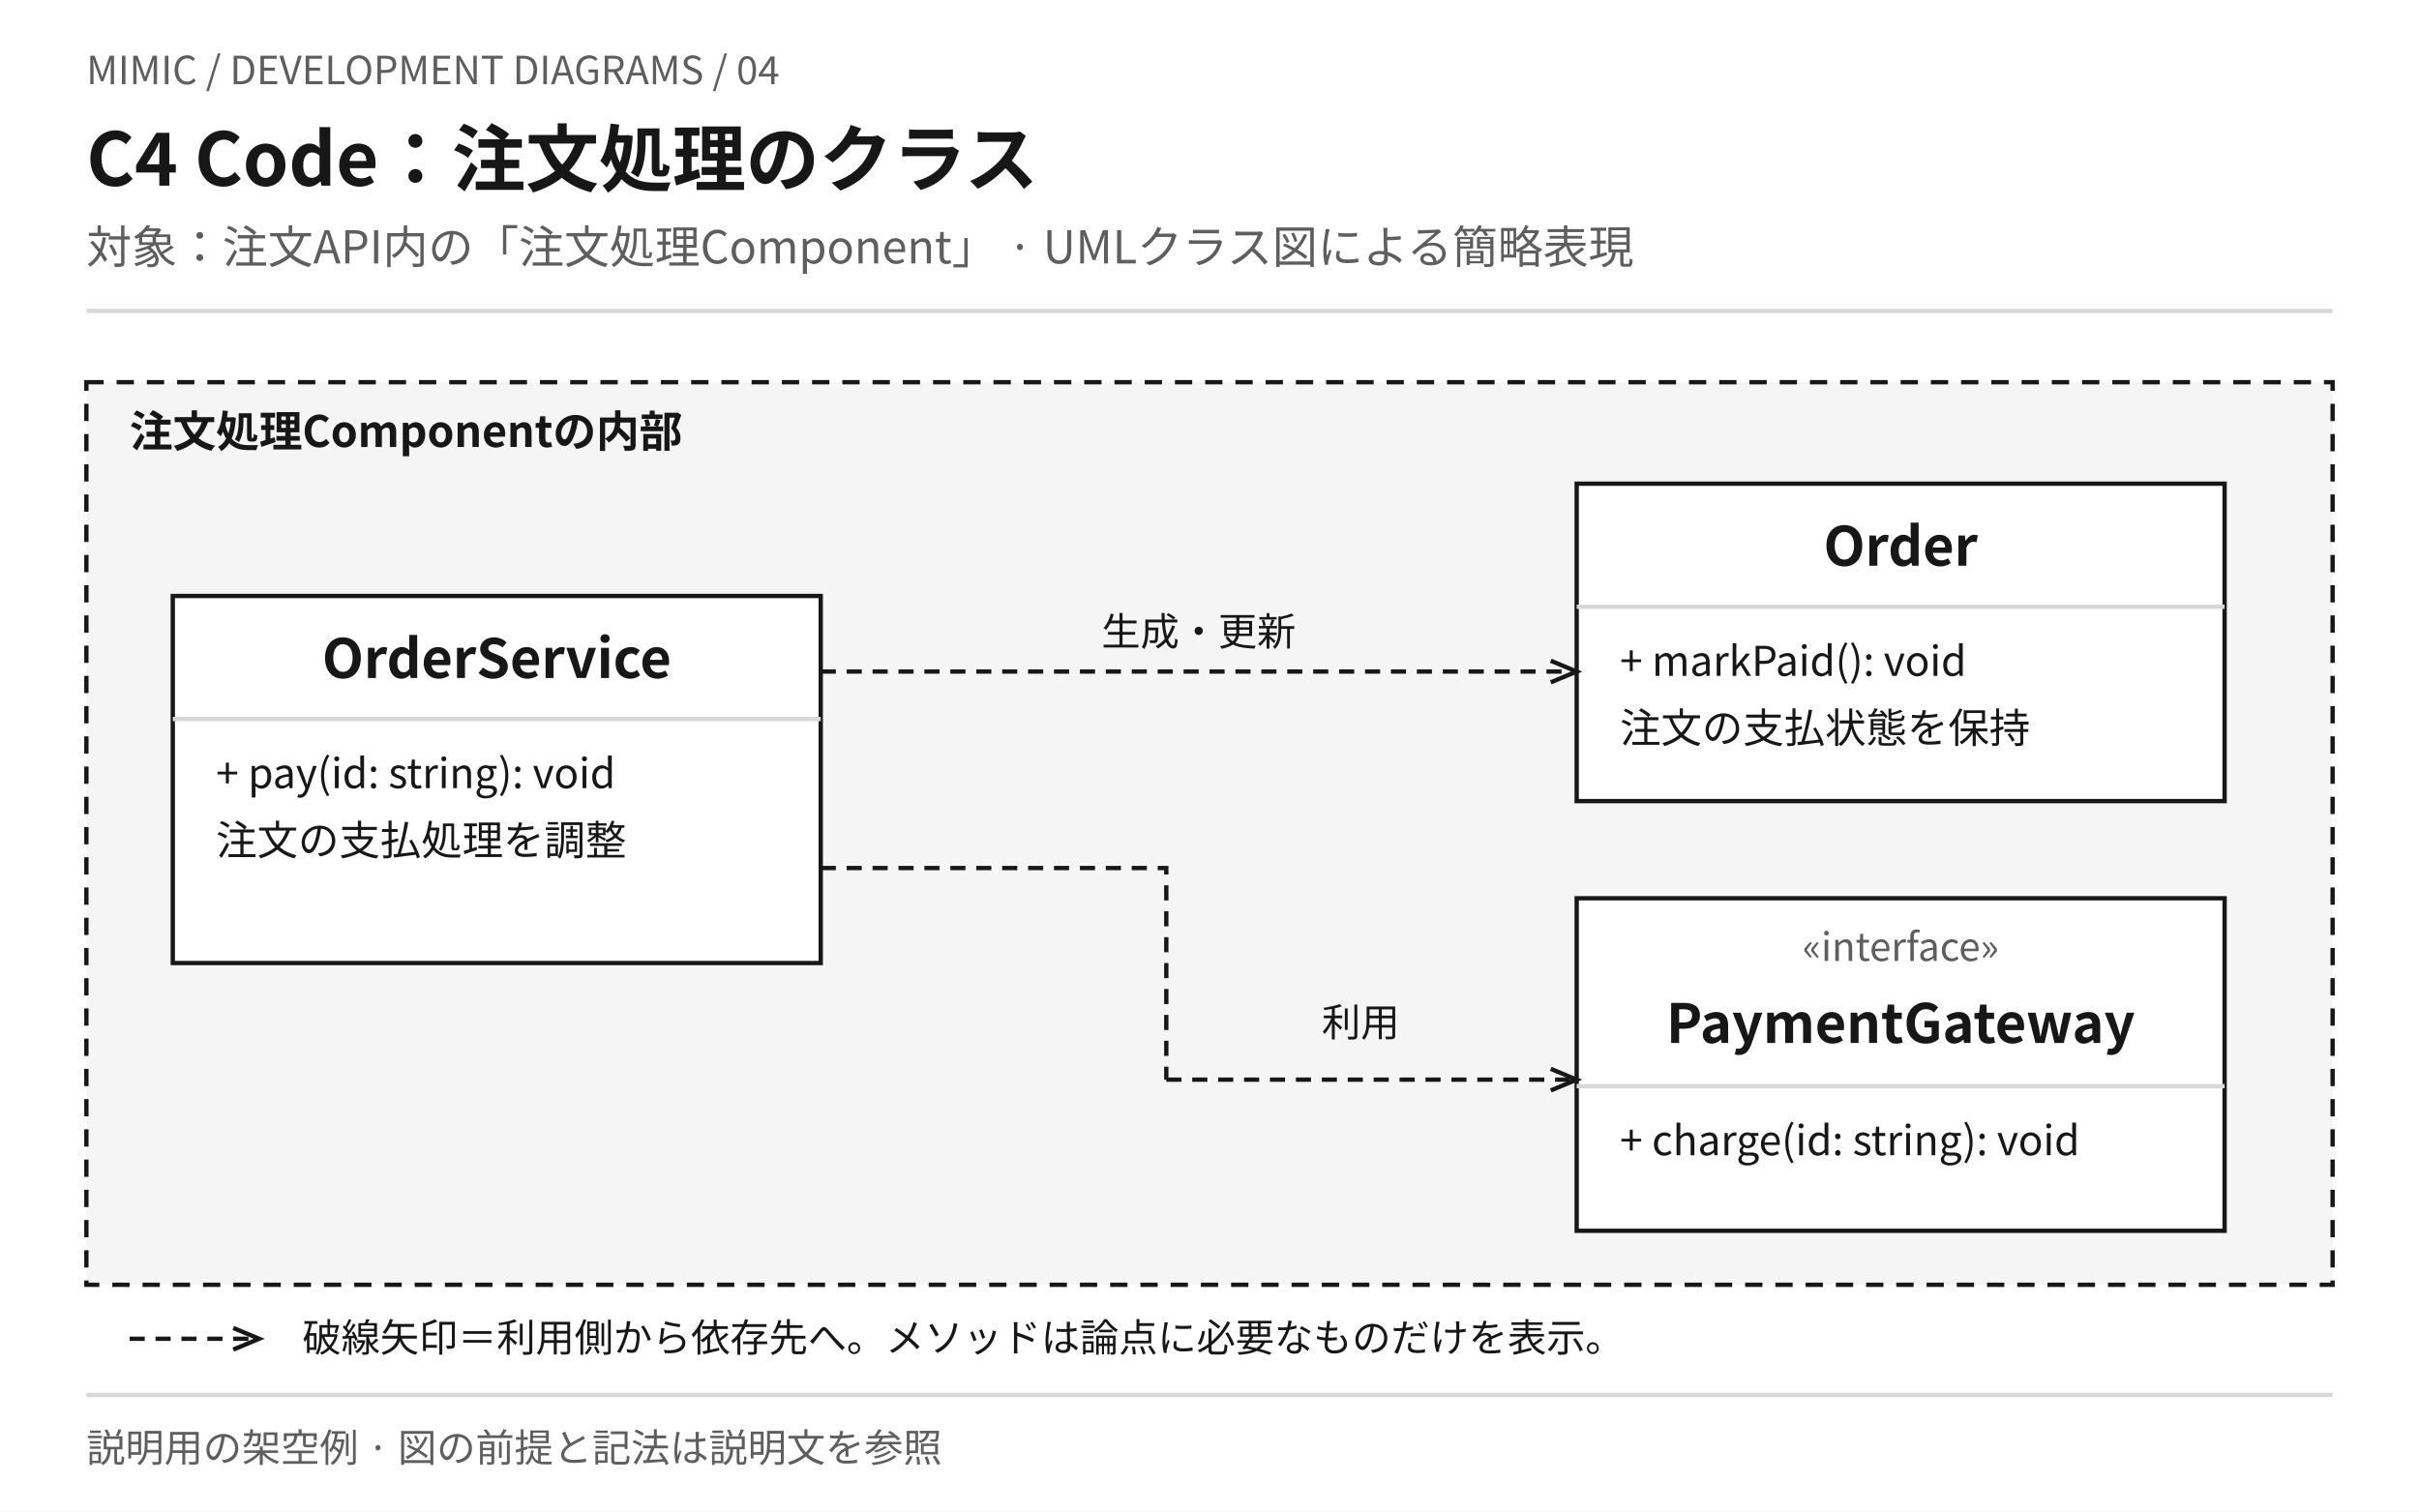
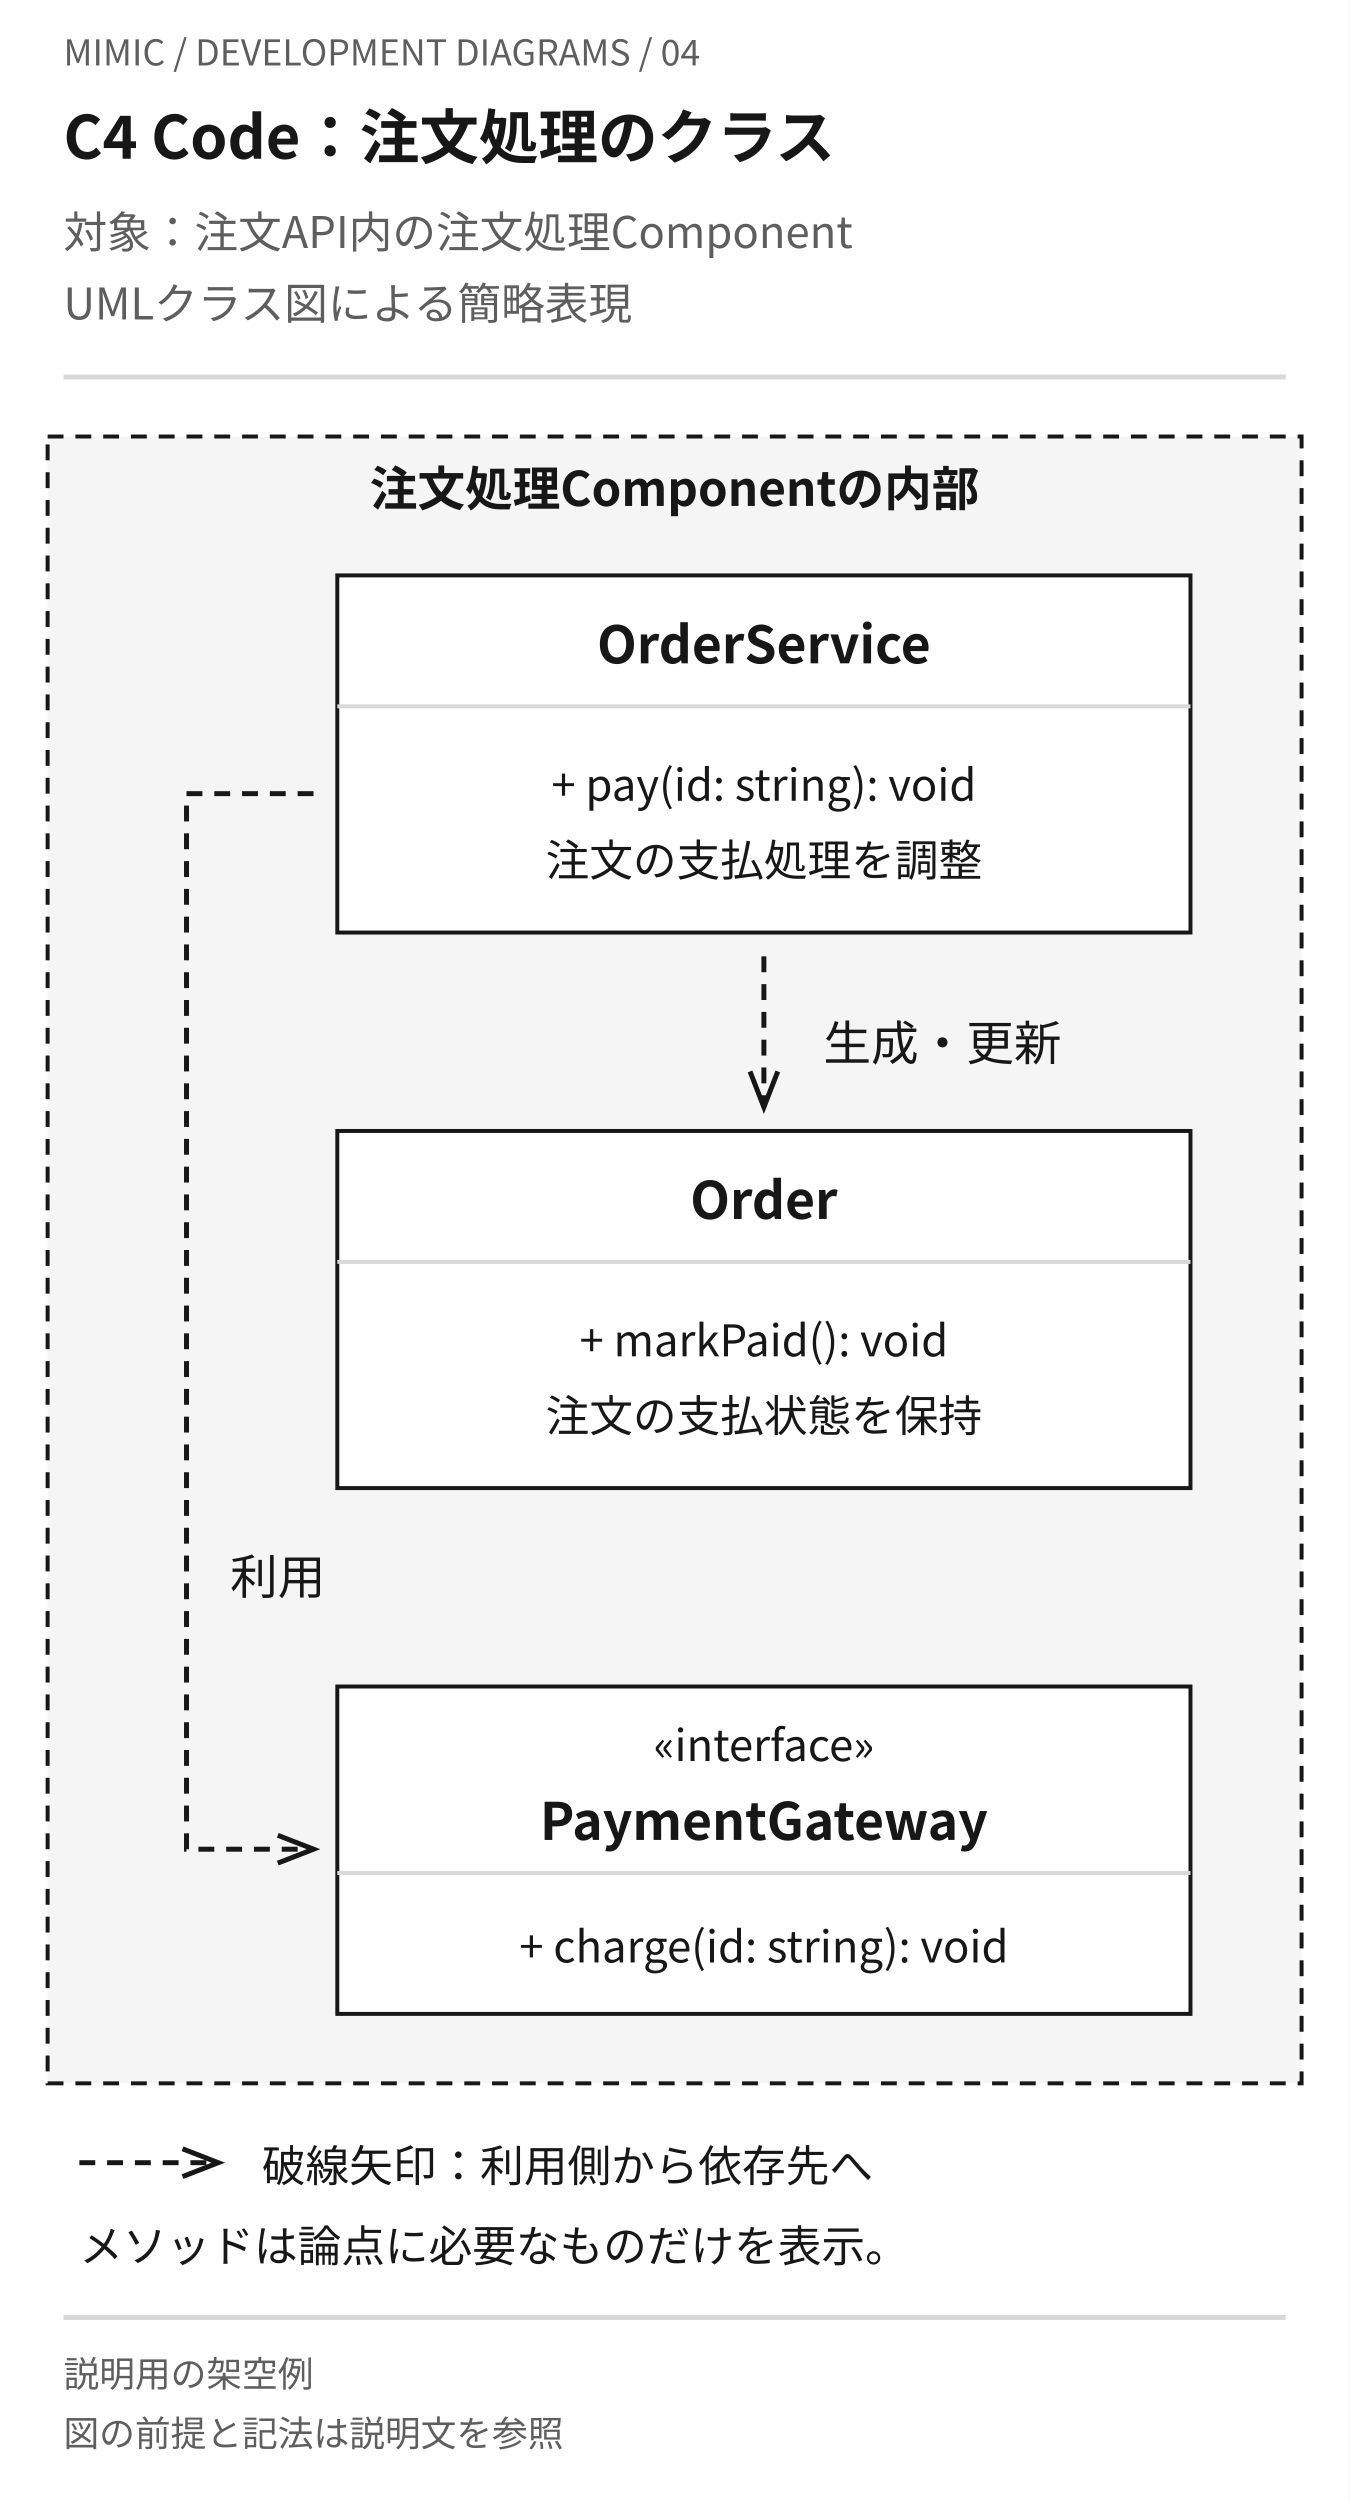
- <svg xmlns="http://www.w3.org/2000/svg" viewBox="0 0 1120 700" role="img" aria-labelledby="title desc">
-   <rect x="0" y="0" width="1120" height="700" fill="#ffffff" stroke="none" stroke-width="2" />
-   <text x="40" y="39" fill="#5e5e5e" font-family="Noto Sans CJK JP, sans-serif" font-size="18" font-weight="400" text-anchor="start">MIMIC  /  DEVELOPMENT DIAGRAMS  /  04</text>
-   <text x="40" y="86" fill="#171717" font-family="Noto Sans CJK JP, sans-serif" font-size="34" font-weight="600" text-anchor="start">C4 Code：注文処理のクラス</text>
-   <text x="40" y="122" fill="#5e5e5e" font-family="Noto Sans CJK JP, sans-serif" font-size="21" font-weight="400" text-anchor="start">対象：注文API内の「注文処理Component」 · UMLクラス図による簡略表現</text>
-   <line x1="40" y1="144" x2="1080" y2="144" stroke="#d8d8d8" stroke-width="2" />
-   <line x1="40" y1="646" x2="1080" y2="646" stroke="#d8d8d8" stroke-width="2" />
-   <text x="40" y="677" fill="#5e5e5e" font-family="Noto Sans CJK JP, sans-serif" font-size="18" font-weight="400" text-anchor="start">説明用の架空例 · 図の前提と記法は説明文を参照</text>
-   <rect x="40" y="177" width="1040" height="418" fill="#f5f5f5" stroke="#171717" stroke-width="2" stroke-dasharray="8 6" />
-   <text x="60" y="207" fill="#171717" font-family="Noto Sans CJK JP, sans-serif" font-size="20" font-weight="600" text-anchor="start">注文処理Componentの内部</text>
-   <rect x="80" y="276" width="300" height="170" fill="#ffffff" stroke="#171717" stroke-width="2" />
-   <text x="230.0" y="314" fill="#171717" font-family="Noto Sans CJK JP, sans-serif" font-size="25" font-weight="600" text-anchor="middle">OrderService</text>
-   <line x1="80" y1="333" x2="380" y2="333" stroke="#d8d8d8" stroke-width="2" />
-   <text x="100" y="365" fill="#171717" font-family="Noto Sans CJK JP, sans-serif" font-size="19" font-weight="400" text-anchor="start">+ pay(id: string): void</text>
-   <text x="100" y="396" fill="#171717" font-family="Noto Sans CJK JP, sans-serif" font-size="19" font-weight="400" text-anchor="start">注文の支払処理を調整</text>
-   <rect x="730" y="224" width="300" height="147" fill="#ffffff" stroke="#171717" stroke-width="2" />
-   <text x="880.0" y="262" fill="#171717" font-family="Noto Sans CJK JP, sans-serif" font-size="25" font-weight="600" text-anchor="middle">Order</text>
-   <line x1="730" y1="281" x2="1030" y2="281" stroke="#d8d8d8" stroke-width="2" />
-   <text x="750" y="313" fill="#171717" font-family="Noto Sans CJK JP, sans-serif" font-size="19" font-weight="400" text-anchor="start">+ markPaid(): void</text>
-   <text x="750" y="344" fill="#171717" font-family="Noto Sans CJK JP, sans-serif" font-size="19" font-weight="400" text-anchor="start">注文の支払状態を保持</text>
-   <rect x="730" y="416" width="300" height="154" fill="#ffffff" stroke="#171717" stroke-width="2" />
-   <text x="880.0" y="445" fill="#5e5e5e" font-family="Noto Sans CJK JP, sans-serif" font-size="18" font-weight="400" text-anchor="middle">«interface»</text>
-   <text x="880.0" y="483" fill="#171717" font-family="Noto Sans CJK JP, sans-serif" font-size="25" font-weight="600" text-anchor="middle">PaymentGateway</text>
-   <line x1="730" y1="503" x2="1030" y2="503" stroke="#d8d8d8" stroke-width="2" />
-   <text x="750" y="535" fill="#171717" font-family="Noto Sans CJK JP, sans-serif" font-size="19" font-weight="400" text-anchor="start">+ charge(id: string): void</text>
-   <line x1="380" y1="311" x2="730" y2="311" stroke="#171717" stroke-width="2" stroke-dasharray="7 5" />
-   <polyline points="718.0,306.0 730,311 718.0,316.0" fill="none" stroke="#171717" stroke-width="2" />
-   <text x="555.0" y="299.0" fill="#171717" font-family="Noto Sans CJK JP, sans-serif" font-size="18" font-weight="400" text-anchor="middle">生成・更新</text>
-   <polyline points="380,402 540,402 540,500" fill="none" stroke="#171717" stroke-width="2" stroke-dasharray="7 5" />
-   <line x1="540" y1="500" x2="730" y2="500" stroke="#171717" stroke-width="2" stroke-dasharray="7 5" />
-   <polyline points="718.0,495.0 730,500 718.0,505.0" fill="none" stroke="#171717" stroke-width="2" />
-   <text x="630" y="480" fill="#171717" font-family="Noto Sans CJK JP, sans-serif" font-size="18" font-weight="400" text-anchor="middle">利用</text>
-   <line x1="60" y1="620" x2="120" y2="620" stroke="#171717" stroke-width="2" stroke-dasharray="7 5" />
-   <polyline points="108.0,615.0 120,620 108.0,625.0" fill="none" stroke="#171717" stroke-width="2" />
-   <text x="140" y="626" fill="#171717" font-family="Noto Sans CJK JP, sans-serif" font-size="18" font-weight="400" text-anchor="start">破線矢印＝利用側から依存先へ。メソッドは論点に必要なものだけを表示。</text>
+ <svg xmlns="http://www.w3.org/2000/svg" viewBox="0 0 680 1260" role="img" aria-labelledby="title desc">
+   <rect x="0" y="0" width="680" height="1260" fill="#ffffff" stroke="none" stroke-width="2" />
+   <text x="32" y="33" fill="#5e5e5e" font-family="Noto Sans CJK JP, sans-serif" font-size="18" font-weight="400" text-anchor="start">MIMIC / DEVELOPMENT DIAGRAMS / 04</text>
+   <text x="32" y="80" fill="#171717" font-family="Noto Sans CJK JP, sans-serif" font-size="30" font-weight="600" text-anchor="start">C4 Code：注文処理のクラス</text>
+   <text x="32" y="125" fill="#5e5e5e" font-family="Noto Sans CJK JP, sans-serif" font-size="22" font-weight="400" text-anchor="start">対象：注文API内の注文処理Component</text>
+   <text x="32" y="161" fill="#5e5e5e" font-family="Noto Sans CJK JP, sans-serif" font-size="22" font-weight="400" text-anchor="start">UMLクラス図による簡略表現</text>
+   <line x1="32" y1="190" x2="648" y2="190" stroke="#d8d8d8" stroke-width="2.5" />
+   <line x1="32" y1="1168" x2="648" y2="1168" stroke="#d8d8d8" stroke-width="2.5" />
+   <text x="32" y="1203" fill="#5e5e5e" font-family="Noto Sans CJK JP, sans-serif" font-size="18" font-weight="400" text-anchor="start">説明用の架空例</text>
+   <text x="32" y="1233" fill="#5e5e5e" font-family="Noto Sans CJK JP, sans-serif" font-size="18" font-weight="400" text-anchor="start">図の前提と記法は説明文を参照</text>
+   <rect x="24" y="220" width="632" height="830" fill="#f5f5f5" stroke="#171717" stroke-width="2" stroke-dasharray="8 6" />
+   <text x="340" y="255" fill="#171717" font-family="Noto Sans CJK JP, sans-serif" font-size="24" font-weight="600" text-anchor="middle">注文処理Componentの内部</text>
+   <rect x="170" y="290" width="430" height="180" fill="#ffffff" stroke="#171717" stroke-width="2" />
+   <text x="385.0" y="323.0" fill="#171717" font-family="Noto Sans CJK JP, sans-serif" font-size="26" font-weight="600" text-anchor="middle" dominant-baseline="central">OrderService</text>
+   <line x1="170" y1="356" x2="600" y2="356" stroke="#d8d8d8" stroke-width="2" />
+   <text x="385.0" y="394.0" fill="#171717" font-family="Noto Sans CJK JP, sans-serif" font-size="22" font-weight="400" text-anchor="middle" dominant-baseline="central">+ pay(id: string): void</text>
+   <text x="385.0" y="432.0" fill="#171717" font-family="Noto Sans CJK JP, sans-serif" font-size="22" font-weight="400" text-anchor="middle" dominant-baseline="central">注文の支払処理を調整</text>
+   <rect x="170" y="570" width="430" height="180" fill="#ffffff" stroke="#171717" stroke-width="2" />
+   <text x="385.0" y="603.0" fill="#171717" font-family="Noto Sans CJK JP, sans-serif" font-size="26" font-weight="600" text-anchor="middle" dominant-baseline="central">Order</text>
+   <line x1="170" y1="636" x2="600" y2="636" stroke="#d8d8d8" stroke-width="2" />
+   <text x="385.0" y="674.0" fill="#171717" font-family="Noto Sans CJK JP, sans-serif" font-size="22" font-weight="400" text-anchor="middle" dominant-baseline="central">+ markPaid(): void</text>
+   <text x="385.0" y="712.0" fill="#171717" font-family="Noto Sans CJK JP, sans-serif" font-size="22" font-weight="400" text-anchor="middle" dominant-baseline="central">注文の支払状態を保持</text>
+   <rect x="170" y="850" width="430" height="165" fill="#ffffff" stroke="#171717" stroke-width="2" />
+   <text x="385.0" y="878.0" fill="#171717" font-family="Noto Sans CJK JP, sans-serif" font-size="22" font-weight="400" text-anchor="middle" dominant-baseline="central">«interface»</text>
+   <text x="385.0" y="916.0" fill="#171717" font-family="Noto Sans CJK JP, sans-serif" font-size="26" font-weight="600" text-anchor="middle" dominant-baseline="central">PaymentGateway</text>
+   <line x1="170" y1="944" x2="600" y2="944" stroke="#d8d8d8" stroke-width="2" />
+   <text x="385.0" y="979.5" fill="#171717" font-family="Noto Sans CJK JP, sans-serif" font-size="22" font-weight="400" text-anchor="middle" dominant-baseline="central">+ charge(id: string): void</text>
+   <polyline points="385.0,482.0 385.0,558.0" fill="none" stroke="#171717" stroke-width="2.5" stroke-dasharray="8 6" />
+   <polyline points="392.0,540.0 385.0,558.0 378.0,540.0" fill="none" stroke="#171717" stroke-width="2.5" />
+   <text x="415" y="524" fill="#171717" font-family="Noto Sans CJK JP, sans-serif" font-size="24" font-weight="400" text-anchor="start" dominant-baseline="central">生成・更新</text>
+   <polyline points="158.0,400.0 94.0,400.0 94.0,932.0 158.0,932.0" fill="none" stroke="#171717" stroke-width="2.5" stroke-dasharray="8 6" />
+   <polyline points="140.0,925.0 158.0,932.0 140.0,939.0" fill="none" stroke="#171717" stroke-width="2.5" />
+   <text x="116" y="793" fill="#171717" font-family="Noto Sans CJK JP, sans-serif" font-size="24" font-weight="400" text-anchor="start" dominant-baseline="central">利用</text>
+   <polyline points="40.0,1090.0 110.0,1090.0" fill="none" stroke="#171717" stroke-width="2.5" stroke-dasharray="8 6" />
+   <polyline points="92.0,1083.0 110.0,1090.0 92.0,1097.0" fill="none" stroke="#171717" stroke-width="2.5" />
+   <text x="132" y="1090" fill="#171717" font-family="Noto Sans CJK JP, sans-serif" font-size="22" font-weight="400" text-anchor="start" dominant-baseline="central">破線矢印：利用側から依存先へ</text>
+   <text x="40" y="1140" fill="#171717" font-family="Noto Sans CJK JP, sans-serif" font-size="22" font-weight="400" text-anchor="start">メソッドは論点に必要なものだけを表示。</text>
</svg>
